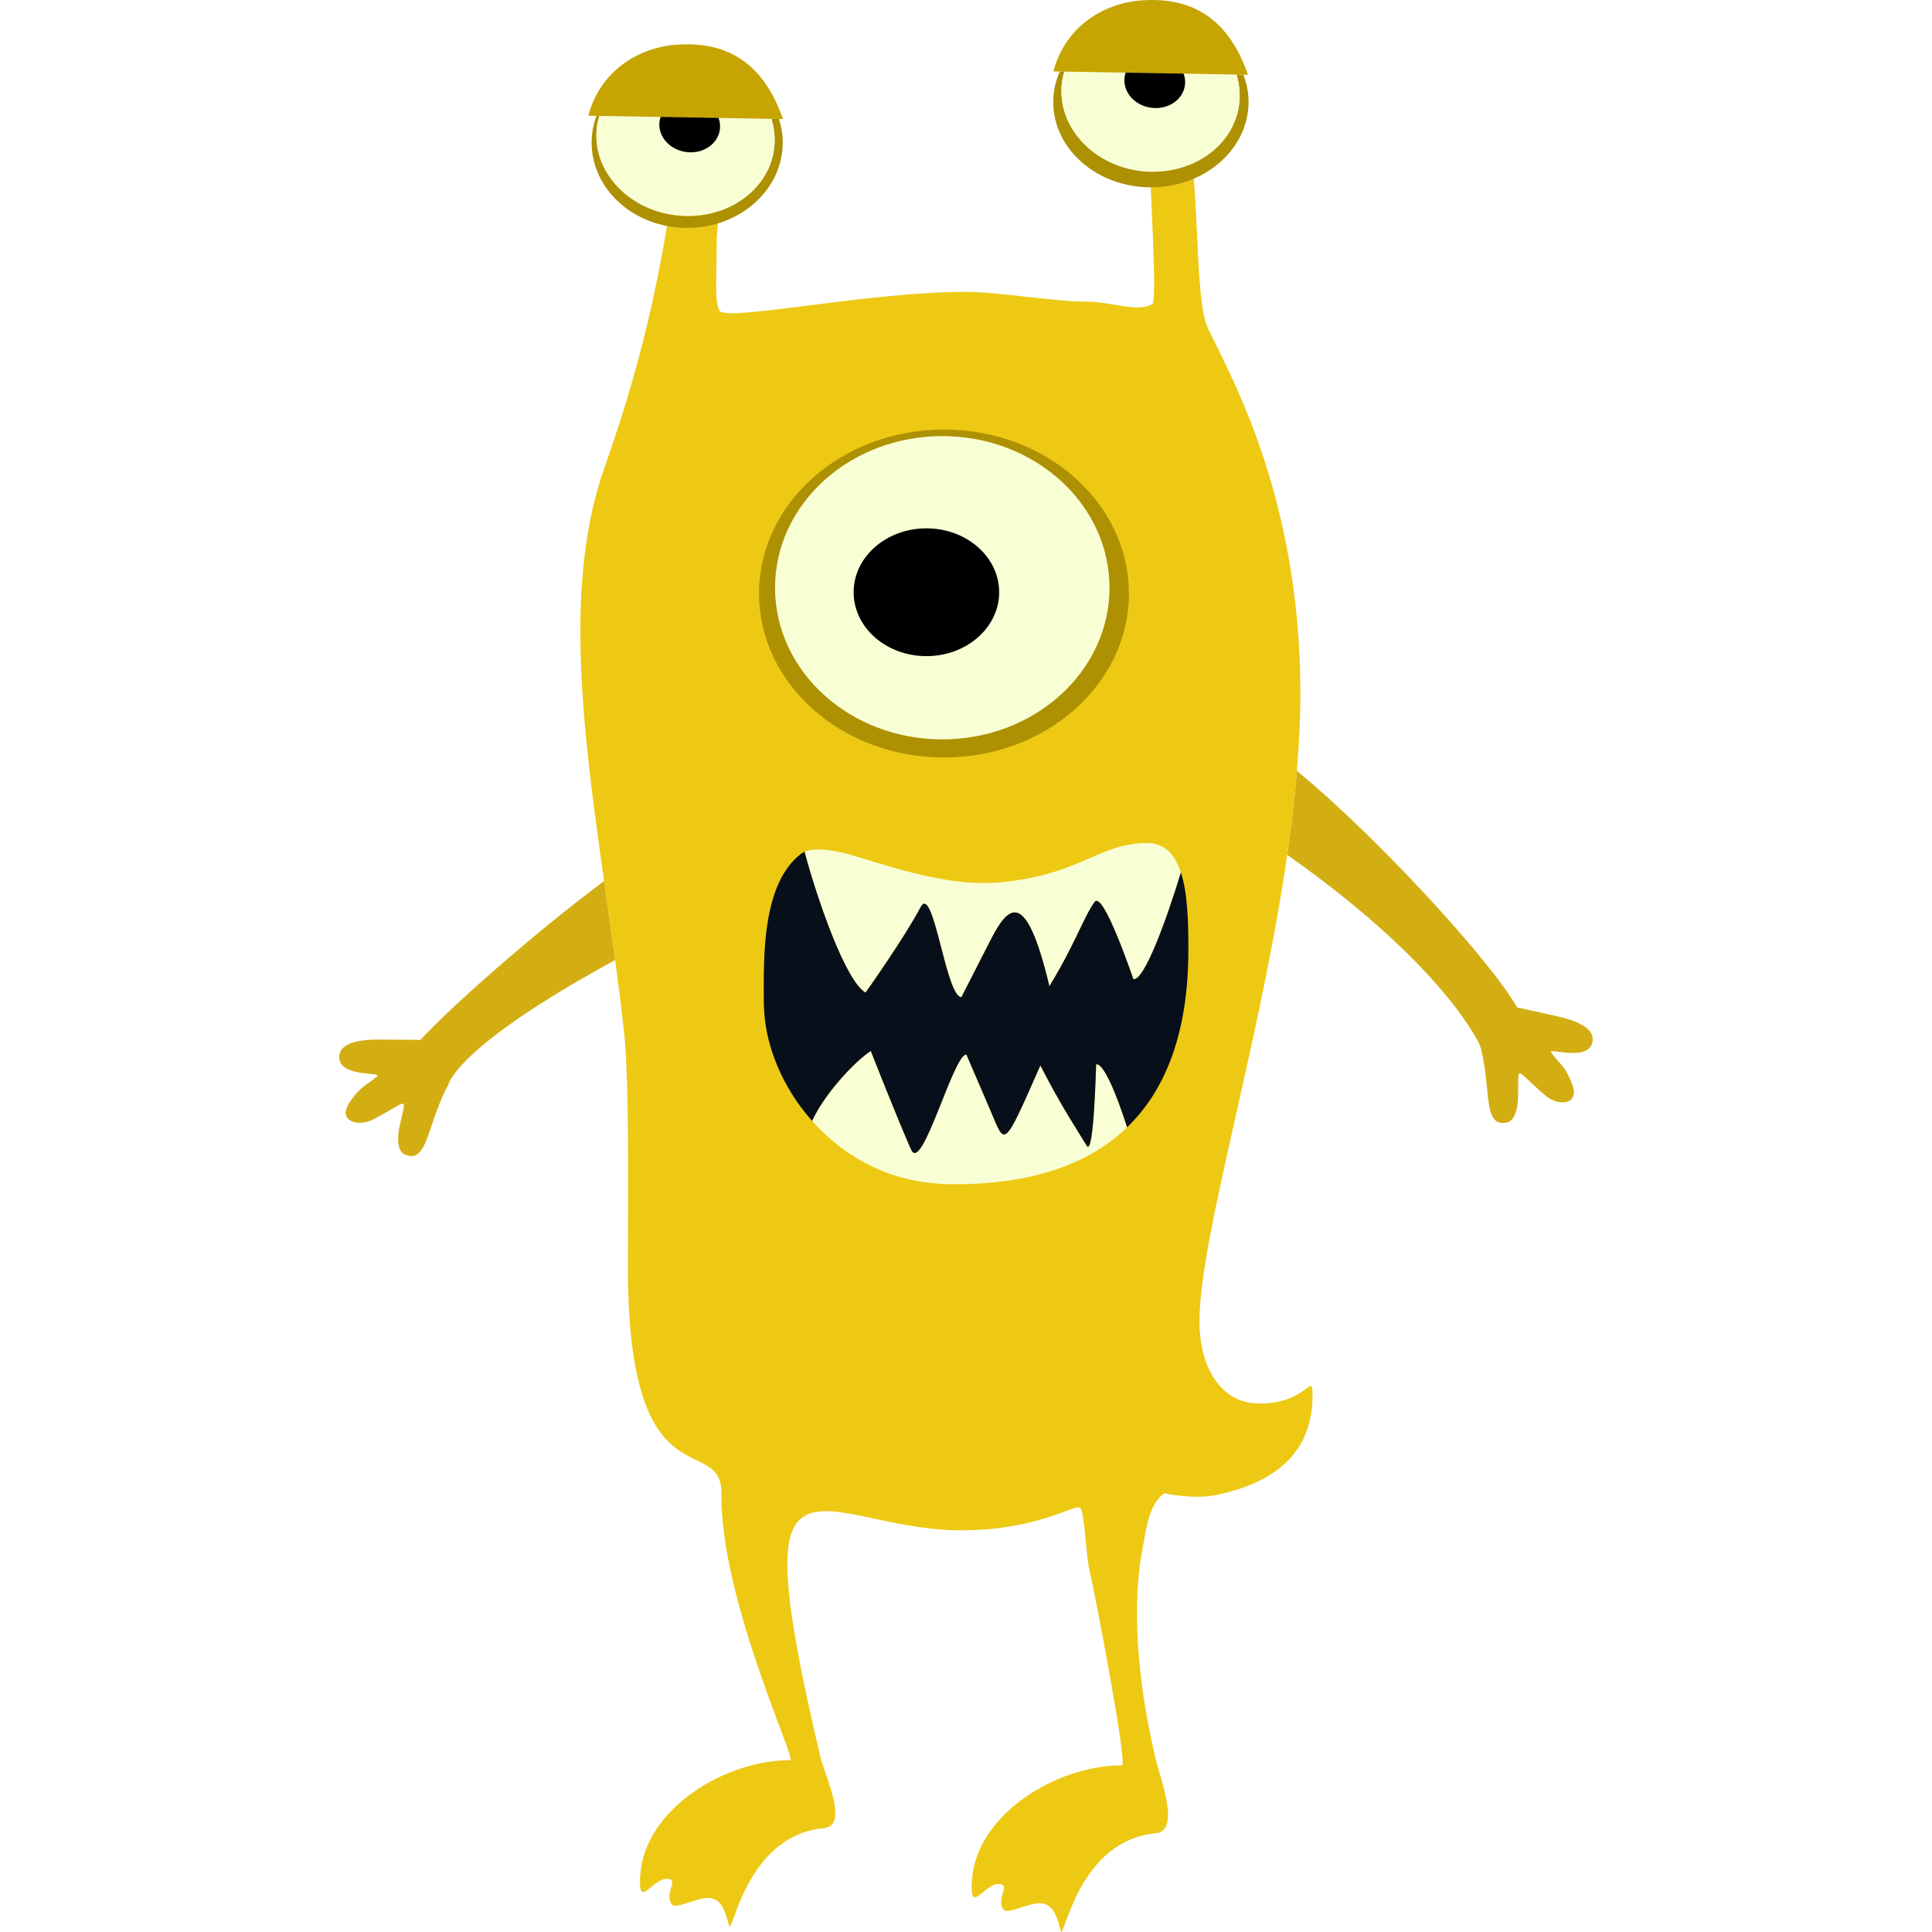
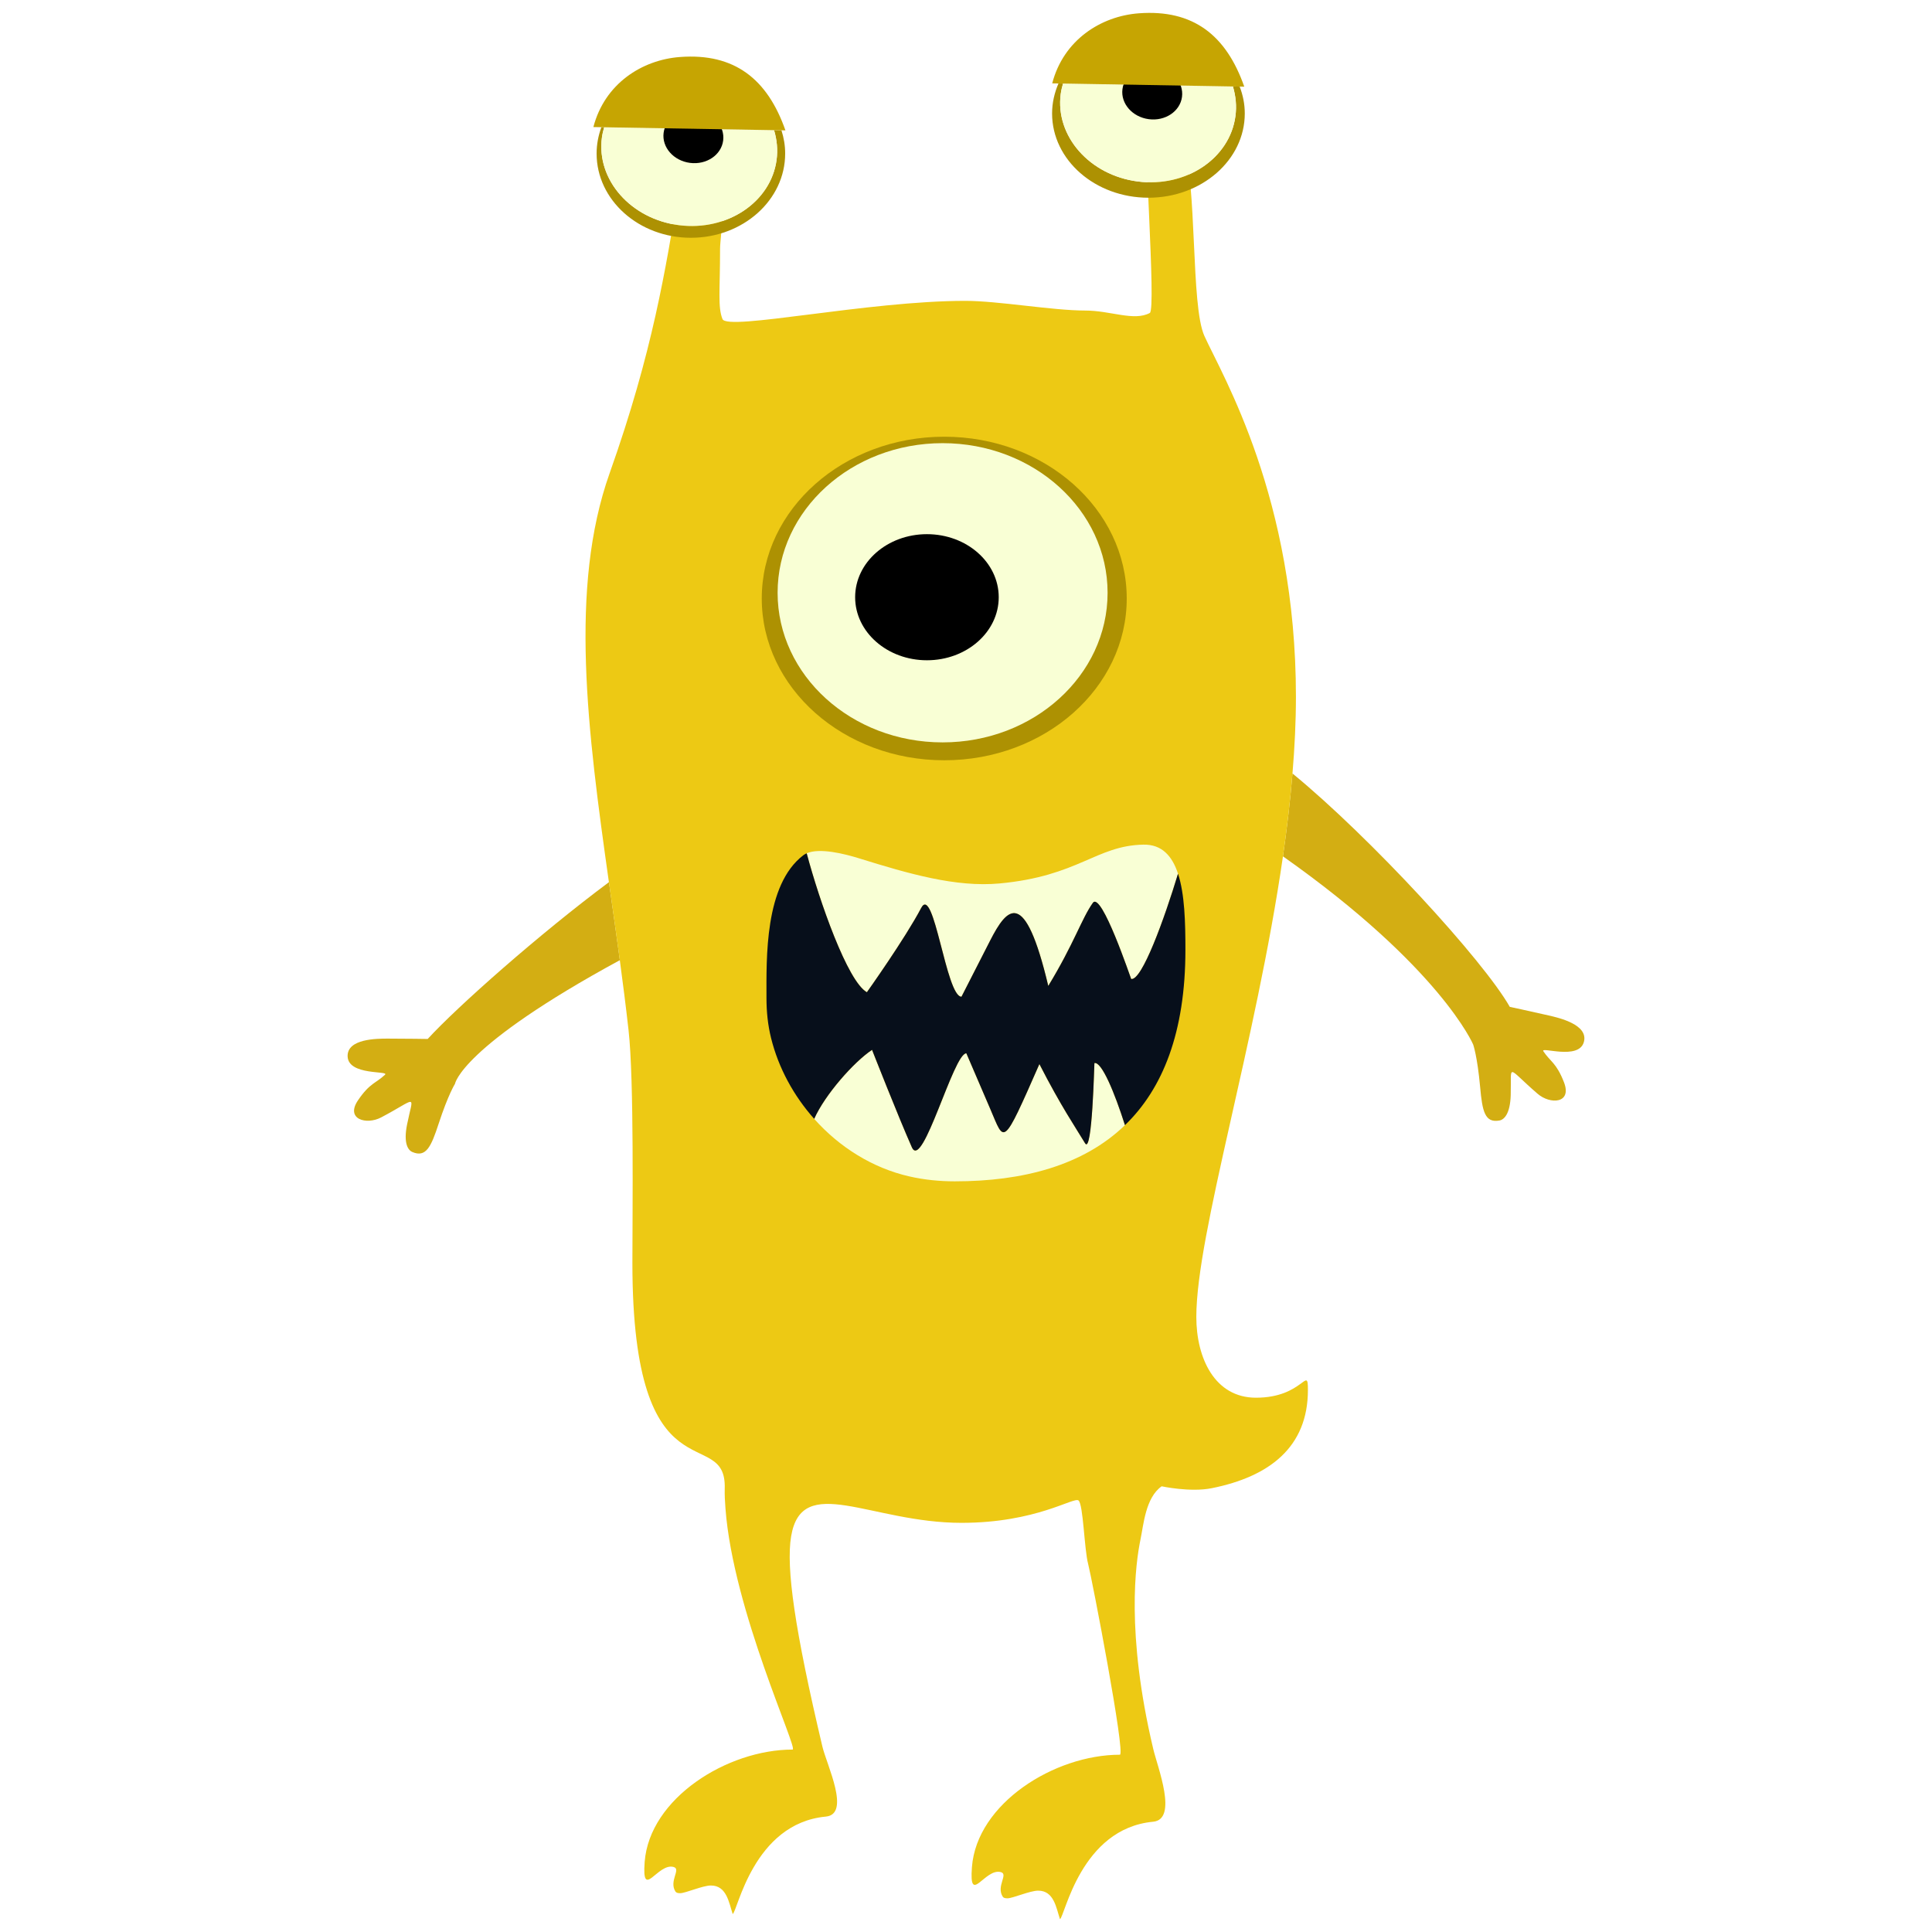
<svg xmlns="http://www.w3.org/2000/svg" version="1.1" id="Layer_1" x="0px" y="0px" width="150px" height="150px" viewBox="0 0 150 150" enable-background="new 0 0 150 150" xml:space="preserve">
  <g>
-     <path fill="#D3AE13" d="M32.64,80.741c0,0-1.673-0.028-3.133-0.028c-0.846,0-3.216,0-3.167,1.401   c0.053,1.533,3.299,1.104,2.942,1.44c-0.722,0.682-1.198,0.645-2.126,2.015c-1.007,1.487,0.661,1.958,1.824,1.344   c2.925-1.545,2.529-1.897,2.036,0.568c-0.295,1.474,0.08,2.013,0.415,2.155c1.071,0.459,1.474-0.394,2.073-2.229   c0.758-2.317,1.283-3.134,1.283-3.134s0.426-2.915,12.975-9.733c-0.278-2.06-0.571-4.108-0.858-6.139   C41.431,72.478,34.981,78.188,32.64,80.741z" />
-     <path fill="#D3AE13" d="M120.851,78.892c-1.423-0.328-3.06-0.676-3.06-0.676c-2.084-3.673-10.955-13.325-17.101-18.367   c-0.177,2.147-0.435,4.33-0.751,6.521c12.405,8.747,14.969,14.809,14.969,14.809s0.328,0.913,0.548,3.342   c0.172,1.923,0.373,2.844,1.52,2.637c0.359-0.064,0.845-0.505,0.888-2.007c0.072-2.514-0.393-2.26,2.112-0.098   c0.994,0.859,2.727,0.775,2.078-0.9c-0.598-1.544-1.07-1.614-1.62-2.44c-0.273-0.409,2.794,0.737,3.189-0.743   C123.985,79.612,121.675,79.081,120.851,78.892z" />
-     <path fill="#EDC914" d="M97.818,108.971c-3.25,0-4.694-3.123-4.694-6.36c0-6.512,4.693-21.547,6.815-36.24   c0.316-2.191,0.574-4.374,0.751-6.521c0.171-2.055,0.271-4.078,0.271-6.039c0-15.655-5.767-25.229-7.199-28.382   c-1.097-2.412-0.536-11.814-1.719-15.569c-0.364-1.151-2.389-1.159-2.771-1.051c-0.392,0.11,0.711,14.524,0.19,14.805   c-1.241,0.668-3.1-0.191-5.063-0.191c-2.597,0-6.855-0.764-9.457-0.764c-7.705,0-18.721,2.388-19.104,1.433   c-0.382-0.955-0.191-2.242-0.191-5.54c0-0.903,0.7-5.612-0.13-5.612c-0.876,0-2.871-0.423-3.117,1.027   c-1.051,6.208-2.026,12.628-5.444,22.255c-3.203,9.019-1.739,20.284-0.056,32.181c0.287,2.031,0.58,4.079,0.858,6.139   c0.247,1.829,0.481,3.666,0.688,5.505c0.442,3.939,0.303,14.371,0.303,18.324c0,18.968,7.42,12.569,7.266,17.746   c-0.015,0.509,0.018,1.033,0.058,1.57c0.606,8.064,5.752,18.971,5.284,18.971c-5.144,0-11.258,3.832-11.642,8.838   c-0.238,3.105,1.022,0.034,2.287,0.404c0.594,0.173-0.394,1.098,0.136,1.931c0.061,0.095,0.192,0.129,0.369,0.129   c0.424,0,1.771-0.605,2.42-0.605c1.246,0,1.419,1.36,1.714,2.243c0.382-0.191,1.614-7.127,7.329-7.665   c1.978-0.187,0.075-4.058-0.27-5.513c-2.168-9.157-2.872-14.069-2.461-16.536c0.839-5.047,6.259-1.068,13.406-1.068   c5.902,0,8.832-2.064,9.208-1.759c0.378,0.306,0.454,3.854,0.76,5c0.285,1.07,2.965,15.006,2.496,15.006   c-5.144,0-11.258,3.831-11.642,8.838c-0.239,3.104,1.022,0.034,2.286,0.403c0.594,0.174-0.394,1.098,0.137,1.931   c0.061,0.096,0.191,0.129,0.368,0.129c0.424,0,1.771-0.604,2.421-0.604c1.246,0,1.42,1.359,1.714,2.242   c0.382-0.19,1.613-7.127,7.329-7.665c1.978-0.186,0.357-4.273,0.012-5.729c-2.169-9.156-1.383-14.661-1.002-16.493   c0.24-1.152,0.394-3.282,1.663-4.176c0,0,2.243,0.49,3.938,0.151c4.543-0.909,7.572-3.23,7.572-7.724   C101.907,106.366,101.561,108.971,97.818,108.971z" />
-     <ellipse fill="#AD9102" cx="73.288" cy="46.081" rx="14.358" ry="12.731" />
-     <ellipse fill="#F9FFD5" cx="73.158" cy="45.632" rx="12.983" ry="11.773" />
-     <ellipse cx="71.926" cy="45.981" rx="5.65" ry="4.961" />
+     <path fill="#D3AE13" d="M33.205,80.665c0,0-1.651-0.028-3.091-0.028c-0.834,0-3.173,0-3.125,1.382   c0.053,1.513,3.255,1.09,2.903,1.423c-0.712,0.672-1.183,0.635-2.098,1.986c-0.993,1.469,0.652,1.934,1.8,1.327   c2.886-1.525,2.495-1.872,2.009,0.56c-0.291,1.455,0.079,1.986,0.41,2.126c1.056,0.454,1.454-0.388,2.044-2.199   c0.749-2.286,1.267-3.091,1.267-3.091s0.42-2.877,12.802-9.604c-0.275-2.033-0.564-4.053-0.847-6.057   C41.879,72.511,35.515,78.145,33.205,80.665z" />
+     <path fill="#D3AE13" d="M120.24,78.84c-1.404-0.322-3.02-0.667-3.02-0.667c-2.057-3.624-10.809-13.147-16.873-18.122   c-0.174,2.118-0.429,4.272-0.74,6.434c12.238,8.63,14.77,14.612,14.77,14.612s0.322,0.9,0.54,3.297   c0.17,1.896,0.367,2.807,1.5,2.602c0.354-0.064,0.833-0.5,0.875-1.98c0.071-2.48-0.388-2.23,2.085-0.098   c0.98,0.85,2.689,0.766,2.051-0.887c-0.591-1.523-1.057-1.592-1.6-2.408c-0.269-0.402,2.757,0.728,3.146-0.732   C123.331,79.551,121.053,79.026,120.24,78.84z" />
+     <path fill="#EDC914" d="M97.514,108.518c-3.207,0-4.632-3.081-4.632-6.273c0-6.426,4.63-21.26,6.726-35.758   c0.312-2.162,0.566-4.316,0.74-6.434c0.169-2.028,0.268-4.024,0.268-5.959c0-15.445-5.691-24.892-7.104-28.003   c-1.083-2.38-0.527-11.656-1.695-15.362c-0.359-1.135-2.357-1.143-2.734-1.037c-0.388,0.108,0.701,14.33,0.187,14.607   c-1.224,0.659-3.06-0.188-4.995-0.188c-2.562,0-6.763-0.753-9.331-0.753c-7.603,0-18.472,2.356-18.85,1.414   c-0.376-0.942-0.188-2.212-0.188-5.466c0-0.891,0.691-5.537-0.128-5.537c-0.864,0-2.833-0.417-3.076,1.013   c-1.037,6.125-1.999,12.46-5.371,21.958c-3.161,8.899-1.716,20.013-0.056,31.751c0.284,2.004,0.573,4.024,0.847,6.057   c0.244,1.806,0.474,3.617,0.678,5.433c0.437,3.887,0.299,14.179,0.299,18.079c0,18.715,7.321,12.401,7.169,17.509   c-0.015,0.503,0.018,1.02,0.057,1.551c0.598,7.955,5.676,18.716,5.213,18.716c-5.076,0-11.107,3.781-11.486,8.721   c-0.235,3.064,1.008,0.033,2.256,0.398c0.586,0.171-0.389,1.084,0.134,1.905c0.06,0.093,0.189,0.127,0.364,0.127   c0.418,0,1.748-0.597,2.388-0.597c1.229,0,1.401,1.342,1.692,2.213c0.376-0.188,1.592-7.032,7.231-7.563   c1.951-0.185,0.074-4.004-0.267-5.439c-2.139-9.035-2.834-13.88-2.428-16.314c0.828-4.98,6.175-1.054,13.228-1.054   c5.823,0,8.713-2.037,9.086-1.736c0.371,0.303,0.445,3.804,0.748,4.934c0.281,1.057,2.926,14.805,2.463,14.805   c-5.076,0-11.107,3.78-11.486,8.72c-0.236,3.063,1.008,0.035,2.255,0.398c0.587,0.172-0.388,1.084,0.136,1.904   c0.061,0.096,0.188,0.127,0.363,0.127c0.418,0,1.748-0.595,2.389-0.595c1.229,0,1.402,1.341,1.691,2.212   c0.377-0.187,1.592-7.031,7.232-7.563c1.95-0.184,0.351-4.215,0.01-5.653c-2.141-9.033-1.363-14.463-0.988-16.271   c0.238-1.137,0.39-3.238,1.641-4.119c0,0,2.215,0.482,3.886,0.148c4.482-0.896,7.47-3.188,7.47-7.622   C101.548,105.948,101.207,108.518,97.514,108.518z" />
+     <ellipse fill="#AD9102" cx="73.311" cy="46.467" rx="14.168" ry="12.561" />
+     <ellipse fill="#F9FFD5" cx="73.183" cy="46.023" rx="12.81" ry="11.616" />
+     <ellipse cx="71.967" cy="46.368" rx="5.574" ry="4.895" />
    <g>
-       <path fill="#F9FFD5" d="M85.104,82.641c-0.014,0.004-0.167,7.255-0.736,6.306c-0.739-1.231-1.889-2.896-3.594-6.227    c-2.931,6.668-2.726,6.185-3.855,3.553c-0.849-1.973-1.892-4.402-1.892-4.402c-1.014,0-3.445,9.287-4.286,7.396    c-1.087-2.446-3.134-7.668-3.134-7.668c-1.423,0.942-3.708,3.527-4.553,5.43c1.977,2.219,4.586,3.869,7.495,4.53    c1.199,0.272,2.39,0.387,3.573,0.387c5.344,0,10.089-1.239,13.385-4.42C86.683,84.938,85.673,82.51,85.104,82.641z" />
-       <path fill="#F9FFD5" d="M67.201,77.063c0,0,2.982-4.188,4.275-6.634c1-1.892,1.963,6.986,3.168,6.986c0,0,1.24-2.429,2.248-4.401    c1.344-2.631,2.729-4.264,4.583,3.553c2.027-3.331,2.628-5.305,3.507-6.537c0.678-0.949,2.999,5.987,3.016,5.989    c0.846,0.165,2.621-4.767,3.686-8.283c-0.459-1.398-1.275-2.316-2.729-2.287c-3.726,0.076-5.095,2.483-11.335,3.056    c-3.413,0.313-7.133-0.764-11.017-1.974c-1.173-0.366-3.121-0.849-4.137-0.4C63.466,69.887,65.676,76.214,67.201,77.063z" />
-       <path fill="#070F1B" d="M92.265,73.728c0-2.158-0.055-4.389-0.581-5.991c-1.064,3.516-2.84,8.448-3.686,8.283    c-0.017-0.002-2.338-6.938-3.016-5.989c-0.879,1.232-1.479,3.207-3.507,6.537c-1.854-7.817-3.239-6.184-4.583-3.553    c-1.008,1.973-2.248,4.401-2.248,4.401c-1.206,0-2.169-8.878-3.168-6.986c-1.292,2.446-4.275,6.634-4.275,6.634    c-1.525-0.85-3.735-7.176-4.736-10.931c-0.093,0.041-0.181,0.087-0.257,0.145c-3.08,2.332-2.908,8.147-2.908,11.251    c0,1.061,0.106,2.111,0.361,3.14c0.583,2.352,1.778,4.544,3.394,6.358c0.845-1.902,3.129-4.487,4.553-5.43    c0,0,2.046,5.222,3.134,7.668c0.841,1.892,3.271-7.396,4.286-7.396c0,0,1.043,2.43,1.892,4.402    c1.13,2.632,0.925,3.115,3.855-3.553c1.705,3.33,2.854,4.995,3.594,6.227c0.569,0.949,0.723-6.302,0.736-6.306    c0.568-0.131,1.578,2.297,2.403,4.884C90.472,84.666,92.265,80.239,92.265,73.728z" />
+       <path fill="#F9FFD5" d="M84.969,82.539c-0.014,0.004-0.164,7.158-0.726,6.223c-0.729-1.216-1.864-2.857-3.546-6.145    c-2.892,6.58-2.69,6.102-3.804,3.506c-0.837-1.946-1.867-4.344-1.867-4.344c-1.001,0-3.399,9.164-4.229,7.299    c-1.073-2.416-3.092-7.566-3.092-7.566c-1.404,0.93-3.659,3.479-4.492,5.357c1.95,2.189,4.524,3.817,7.395,4.469    c1.183,0.269,2.358,0.381,3.525,0.381c5.273,0,9.954-1.221,13.207-4.359C86.527,84.805,85.53,82.41,84.969,82.539z" />
+       <path fill="#F9FFD5" d="M67.305,77.035c0,0,2.943-4.132,4.218-6.545c0.986-1.867,1.937,6.894,3.126,6.894    c0,0,1.223-2.398,2.218-4.343c1.326-2.596,2.691-4.208,4.521,3.504c2-3.286,2.594-5.233,3.461-6.449    c0.668-0.936,2.957,5.908,2.975,5.91c0.836,0.162,2.586-4.704,3.637-8.173c-0.453-1.379-1.257-2.285-2.691-2.256    c-3.678,0.075-5.027,2.45-11.185,3.016c-3.367,0.308-7.038-0.754-10.87-1.947c-1.157-0.361-3.08-0.838-4.083-0.396    C63.619,69.956,65.8,76.198,67.305,77.035z" />
+       <path fill="#070F1B" d="M92.035,73.745c0-2.129-0.054-4.331-0.574-5.911c-1.05,3.469-2.801,8.336-3.637,8.172    c-0.018-0.002-2.307-6.845-2.975-5.908c-0.867,1.215-1.46,3.164-3.461,6.449c-1.83-7.713-3.195-6.102-4.521-3.505    c-0.995,1.946-2.218,4.343-2.218,4.343c-1.19,0-2.141-8.761-3.126-6.894c-1.274,2.414-4.218,6.546-4.218,6.546    c-1.505-0.839-3.686-7.081-4.673-10.786c-0.092,0.04-0.178,0.086-0.253,0.143c-3.039,2.301-2.87,8.039-2.87,11.102    c0,1.047,0.105,2.082,0.356,3.097c0.575,2.321,1.754,4.483,3.349,6.274c0.833-1.877,3.087-4.427,4.492-5.357    c0,0,2.019,5.15,3.092,7.566c0.83,1.866,3.227-7.299,4.229-7.299c0,0,1.029,2.398,1.867,4.344    c1.114,2.596,0.914,3.073,3.805-3.507c1.682,3.287,2.814,4.929,3.545,6.146c0.561,0.936,0.713-6.219,0.727-6.223    c0.56-0.129,1.557,2.266,2.371,4.82C90.266,84.537,92.035,80.169,92.035,73.745z" />
    </g>
-     <path fill="#AD9102" d="M96.535,5.801l-0.531-0.009c0.226,0.754,0.304,1.544,0.198,2.334c-0.442,3.323-3.878,5.625-7.675,5.142   c-3.796-0.483-6.515-3.569-6.072-6.893c0.037-0.278,0.103-0.548,0.18-0.814l-0.357-0.006c-0.32,0.735-0.505,1.53-0.505,2.363   c0,3.66,3.395,6.627,7.582,6.627c4.188,0,7.583-2.967,7.583-6.627C96.938,7.177,96.792,6.467,96.535,5.801z" />
-     <path fill="#AD9102" d="M60.096,11.564c-0.442,3.323-3.879,5.625-7.675,5.142s-6.514-3.569-6.071-6.893   C46.387,9.535,46.452,9.265,46.529,9l-0.221-0.004c-0.24,0.653-0.375,1.349-0.375,2.073c0,3.66,3.322,6.627,7.419,6.627   s7.419-2.967,7.419-6.627c0-0.635-0.106-1.247-0.292-1.829L59.897,9.23C60.123,9.984,60.202,10.774,60.096,11.564z" />
-     <path fill="#F9FFD5" d="M46.35,9.813c-0.443,3.323,2.275,6.409,6.071,6.893s7.232-1.819,7.675-5.142   c0.105-0.79,0.026-1.58-0.199-2.333L46.529,9C46.452,9.265,46.387,9.535,46.35,9.813z" />
-     <ellipse transform="matrix(-0.9916 -0.1291 0.1291 -0.9916 105.3882 26.3172)" cx="53.547" cy="9.742" rx="2.363" ry="2.078" />
-     <path fill="#C6A502" d="M52.491,3.472c-2.982,0.223-5.922,2.092-6.812,5.513l0.629,0.011L46.529,9L59.897,9.23l0.581,0.009   l0.313,0.006C59.379,5.213,56.788,3.149,52.491,3.472z" />
-     <path fill="#F9FFD5" d="M82.455,6.375c-0.442,3.323,2.276,6.409,6.072,6.893c3.797,0.483,7.232-1.819,7.675-5.142   c0.105-0.79,0.027-1.58-0.198-2.334L82.635,5.561C82.558,5.827,82.492,6.097,82.455,6.375z" />
-     <ellipse transform="matrix(-0.9916 -0.1292 0.1292 -0.9916 177.741 24.1405)" cx="89.654" cy="6.303" rx="2.363" ry="2.078" />
-     <path fill="#C6A502" d="M88.597,0.033c-2.981,0.224-5.922,2.093-6.813,5.513l0.493,0.008l0.357,0.006l13.369,0.231l0.531,0.009   l0.362,0.006C95.485,1.775,92.894-0.289,88.597,0.033z" />
+     <path fill="#AD9102" d="M96.248,6.724l-0.523-0.009c0.223,0.744,0.301,1.523,0.194,2.303c-0.437,3.279-3.825,5.55-7.571,5.073   s-6.43-3.521-5.992-6.801c0.037-0.274,0.102-0.541,0.178-0.803L82.18,6.481c-0.314,0.725-0.496,1.509-0.496,2.331   c0,3.612,3.35,6.539,7.48,6.539s7.48-2.927,7.48-6.539C96.645,8.082,96.501,7.381,96.248,6.724z" />
+     <path fill="#AD9102" d="M60.294,12.41c-0.437,3.279-3.828,5.55-7.573,5.074c-3.745-0.477-6.426-3.521-5.989-6.801   c0.037-0.274,0.101-0.541,0.177-0.802l-0.218-0.004c-0.237,0.644-0.37,1.331-0.37,2.045c0,3.612,3.277,6.539,7.319,6.539   c4.043,0,7.32-2.927,7.32-6.539c0-0.626-0.104-1.23-0.288-1.804l-0.574-0.01C60.321,10.851,60.399,11.63,60.294,12.41z" />
+     <path fill="#F9FFD5" d="M46.732,10.683c-0.437,3.278,2.245,6.323,5.989,6.801c3.745,0.477,7.136-1.795,7.573-5.074   c0.104-0.78,0.026-1.559-0.196-2.302L46.909,9.88C46.833,10.142,46.769,10.408,46.732,10.683z" />
+     <ellipse transform="matrix(-0.1292 0.9916 -0.9916 -0.1292 71.3155 -41.397)" cx="53.834" cy="10.615" rx="2.05" ry="2.331" />
+     <path fill="#C6A502" d="M52.791,4.426c-2.942,0.22-5.843,2.064-6.721,5.439l0.621,0.011l0.218,0.004l13.189,0.227l0.573,0.009   l0.309,0.006C59.587,6.144,57.031,4.107,52.791,4.426z" />
+     <path fill="#F9FFD5" d="M82.355,7.291c-0.436,3.278,2.246,6.323,5.992,6.801c3.746,0.477,7.134-1.794,7.571-5.073   c0.104-0.78,0.026-1.559-0.194-2.303L82.533,6.487C82.457,6.75,82.393,7.016,82.355,7.291z" />
+     <ellipse transform="matrix(-0.1291 0.9916 -0.9916 -0.1291 108.1702 -80.5546)" cx="89.459" cy="7.223" rx="2.05" ry="2.331" />
+     <path fill="#C6A502" d="M88.416,1.033c-2.94,0.221-5.843,2.065-6.722,5.439L82.18,6.48l0.353,0.006l13.191,0.228l0.523,0.009   l0.358,0.006C95.211,2.752,92.656,0.715,88.416,1.033z" />
  </g>
</svg>
